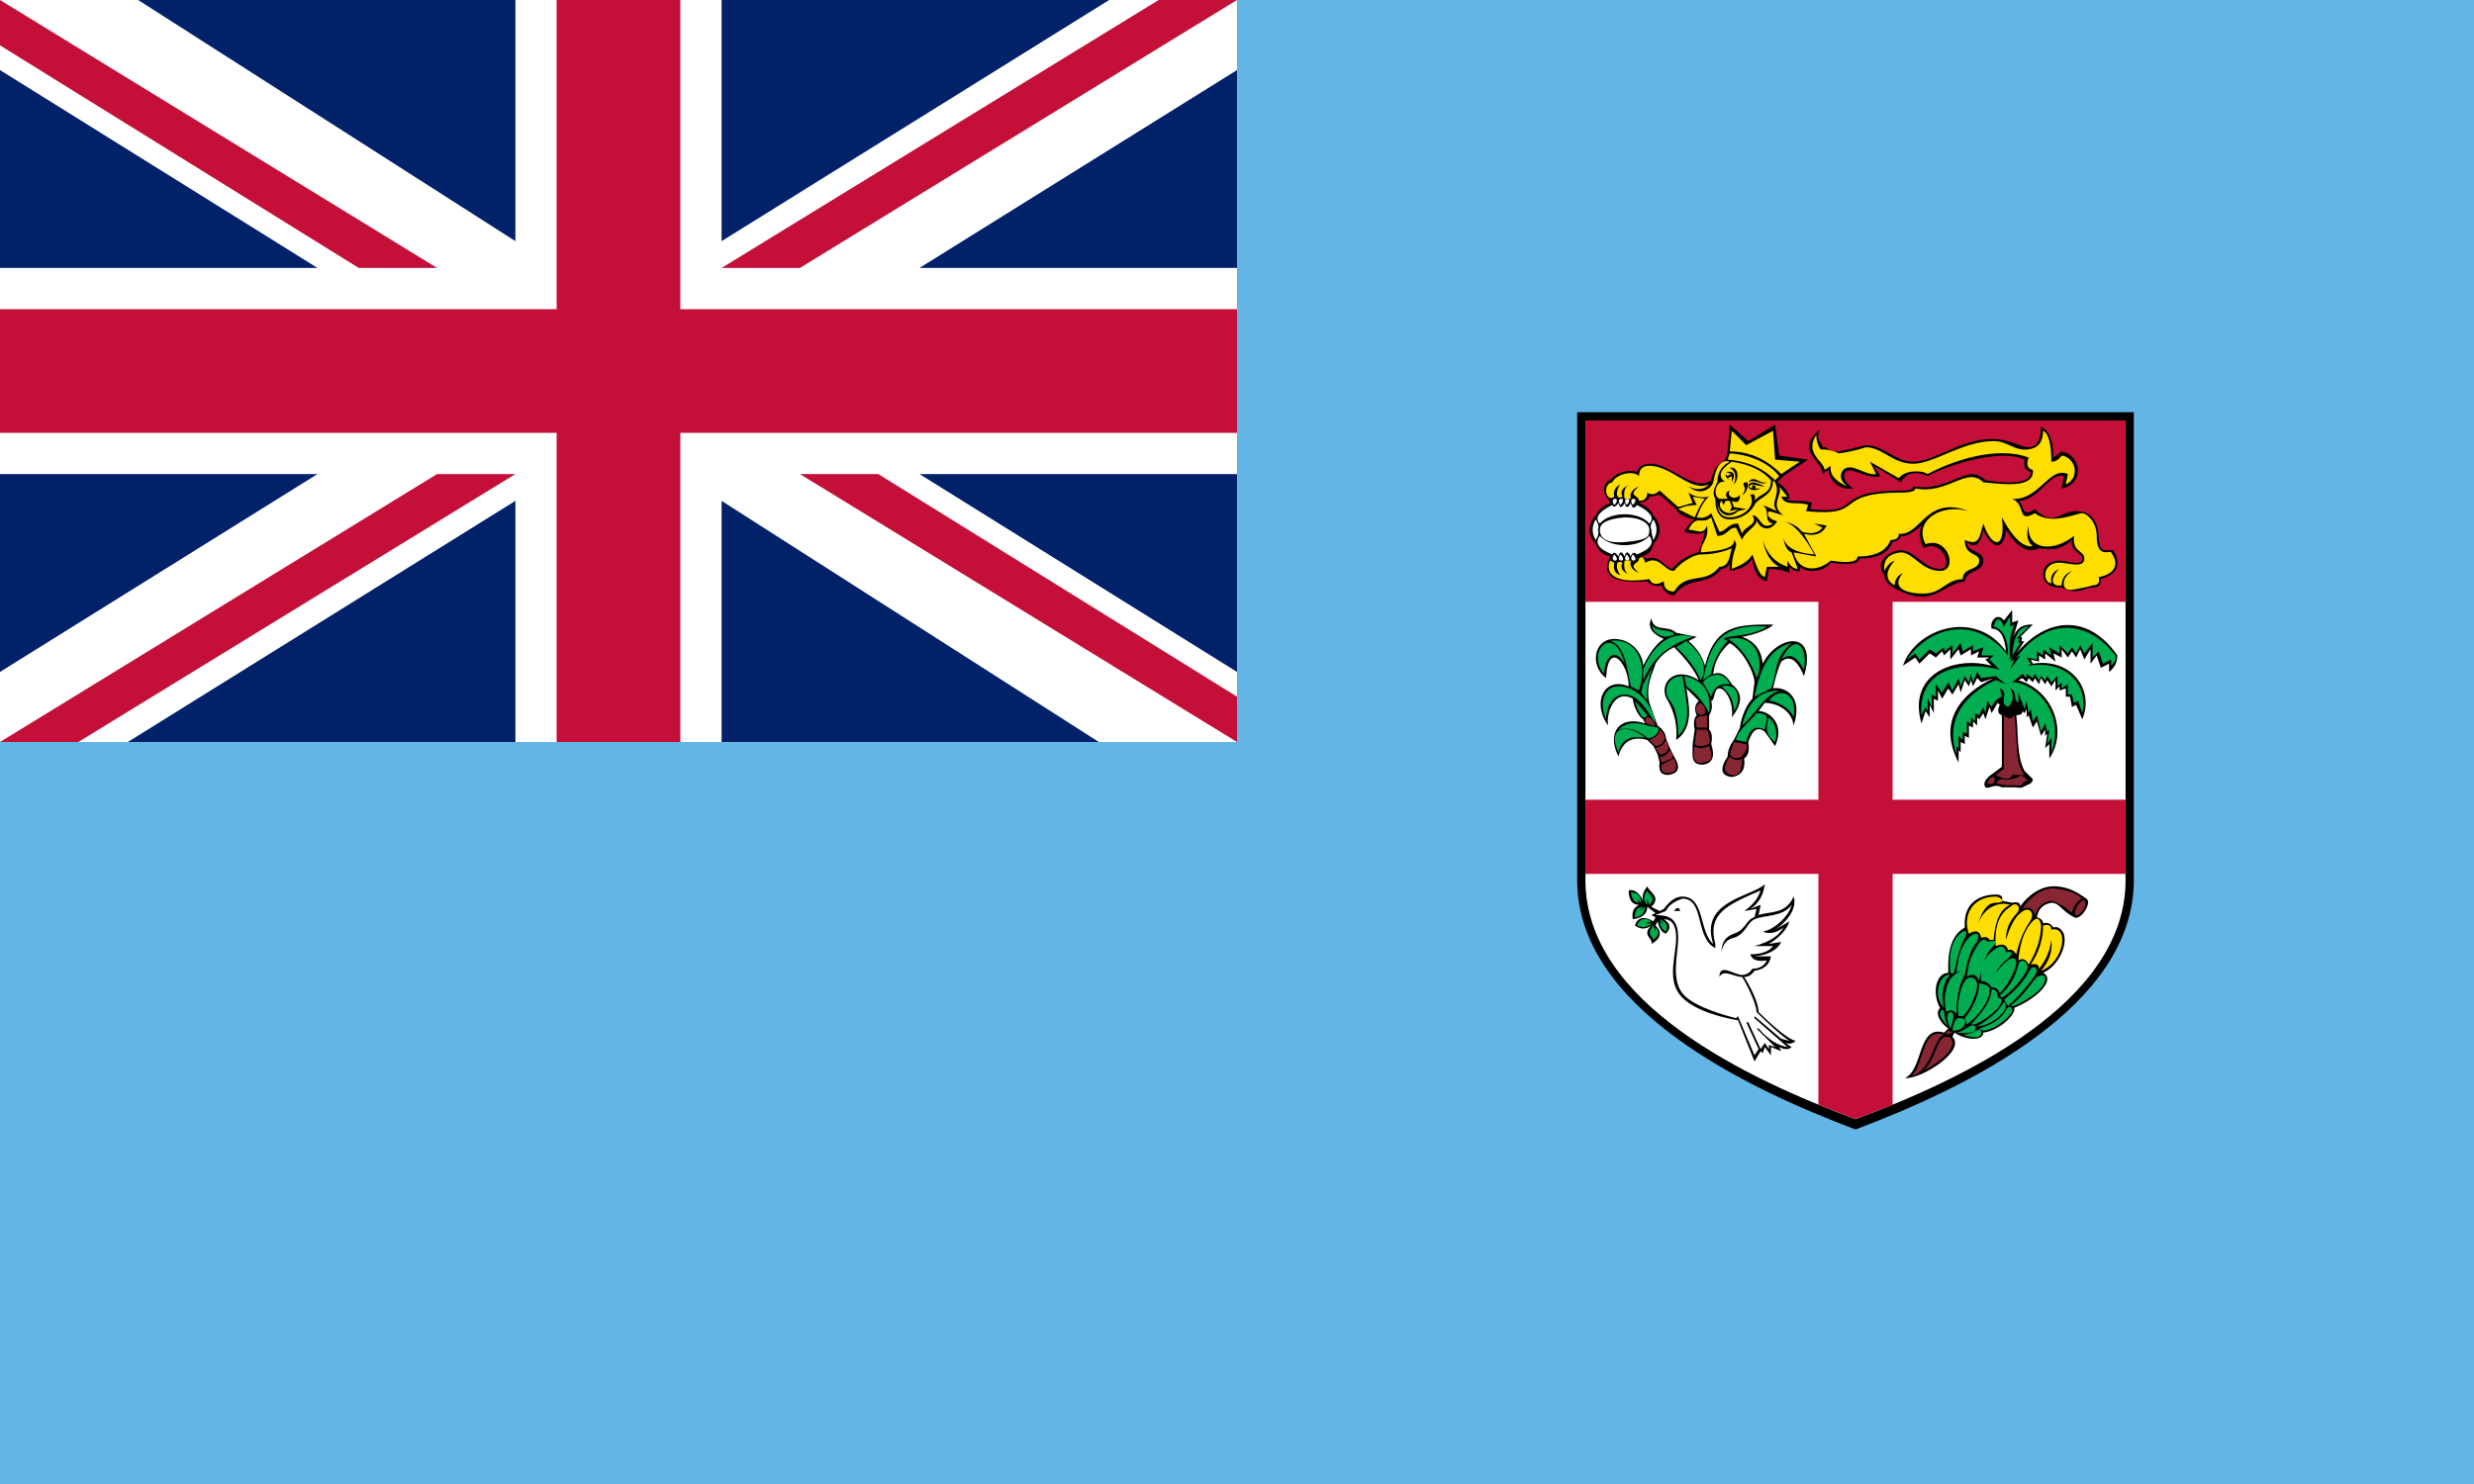
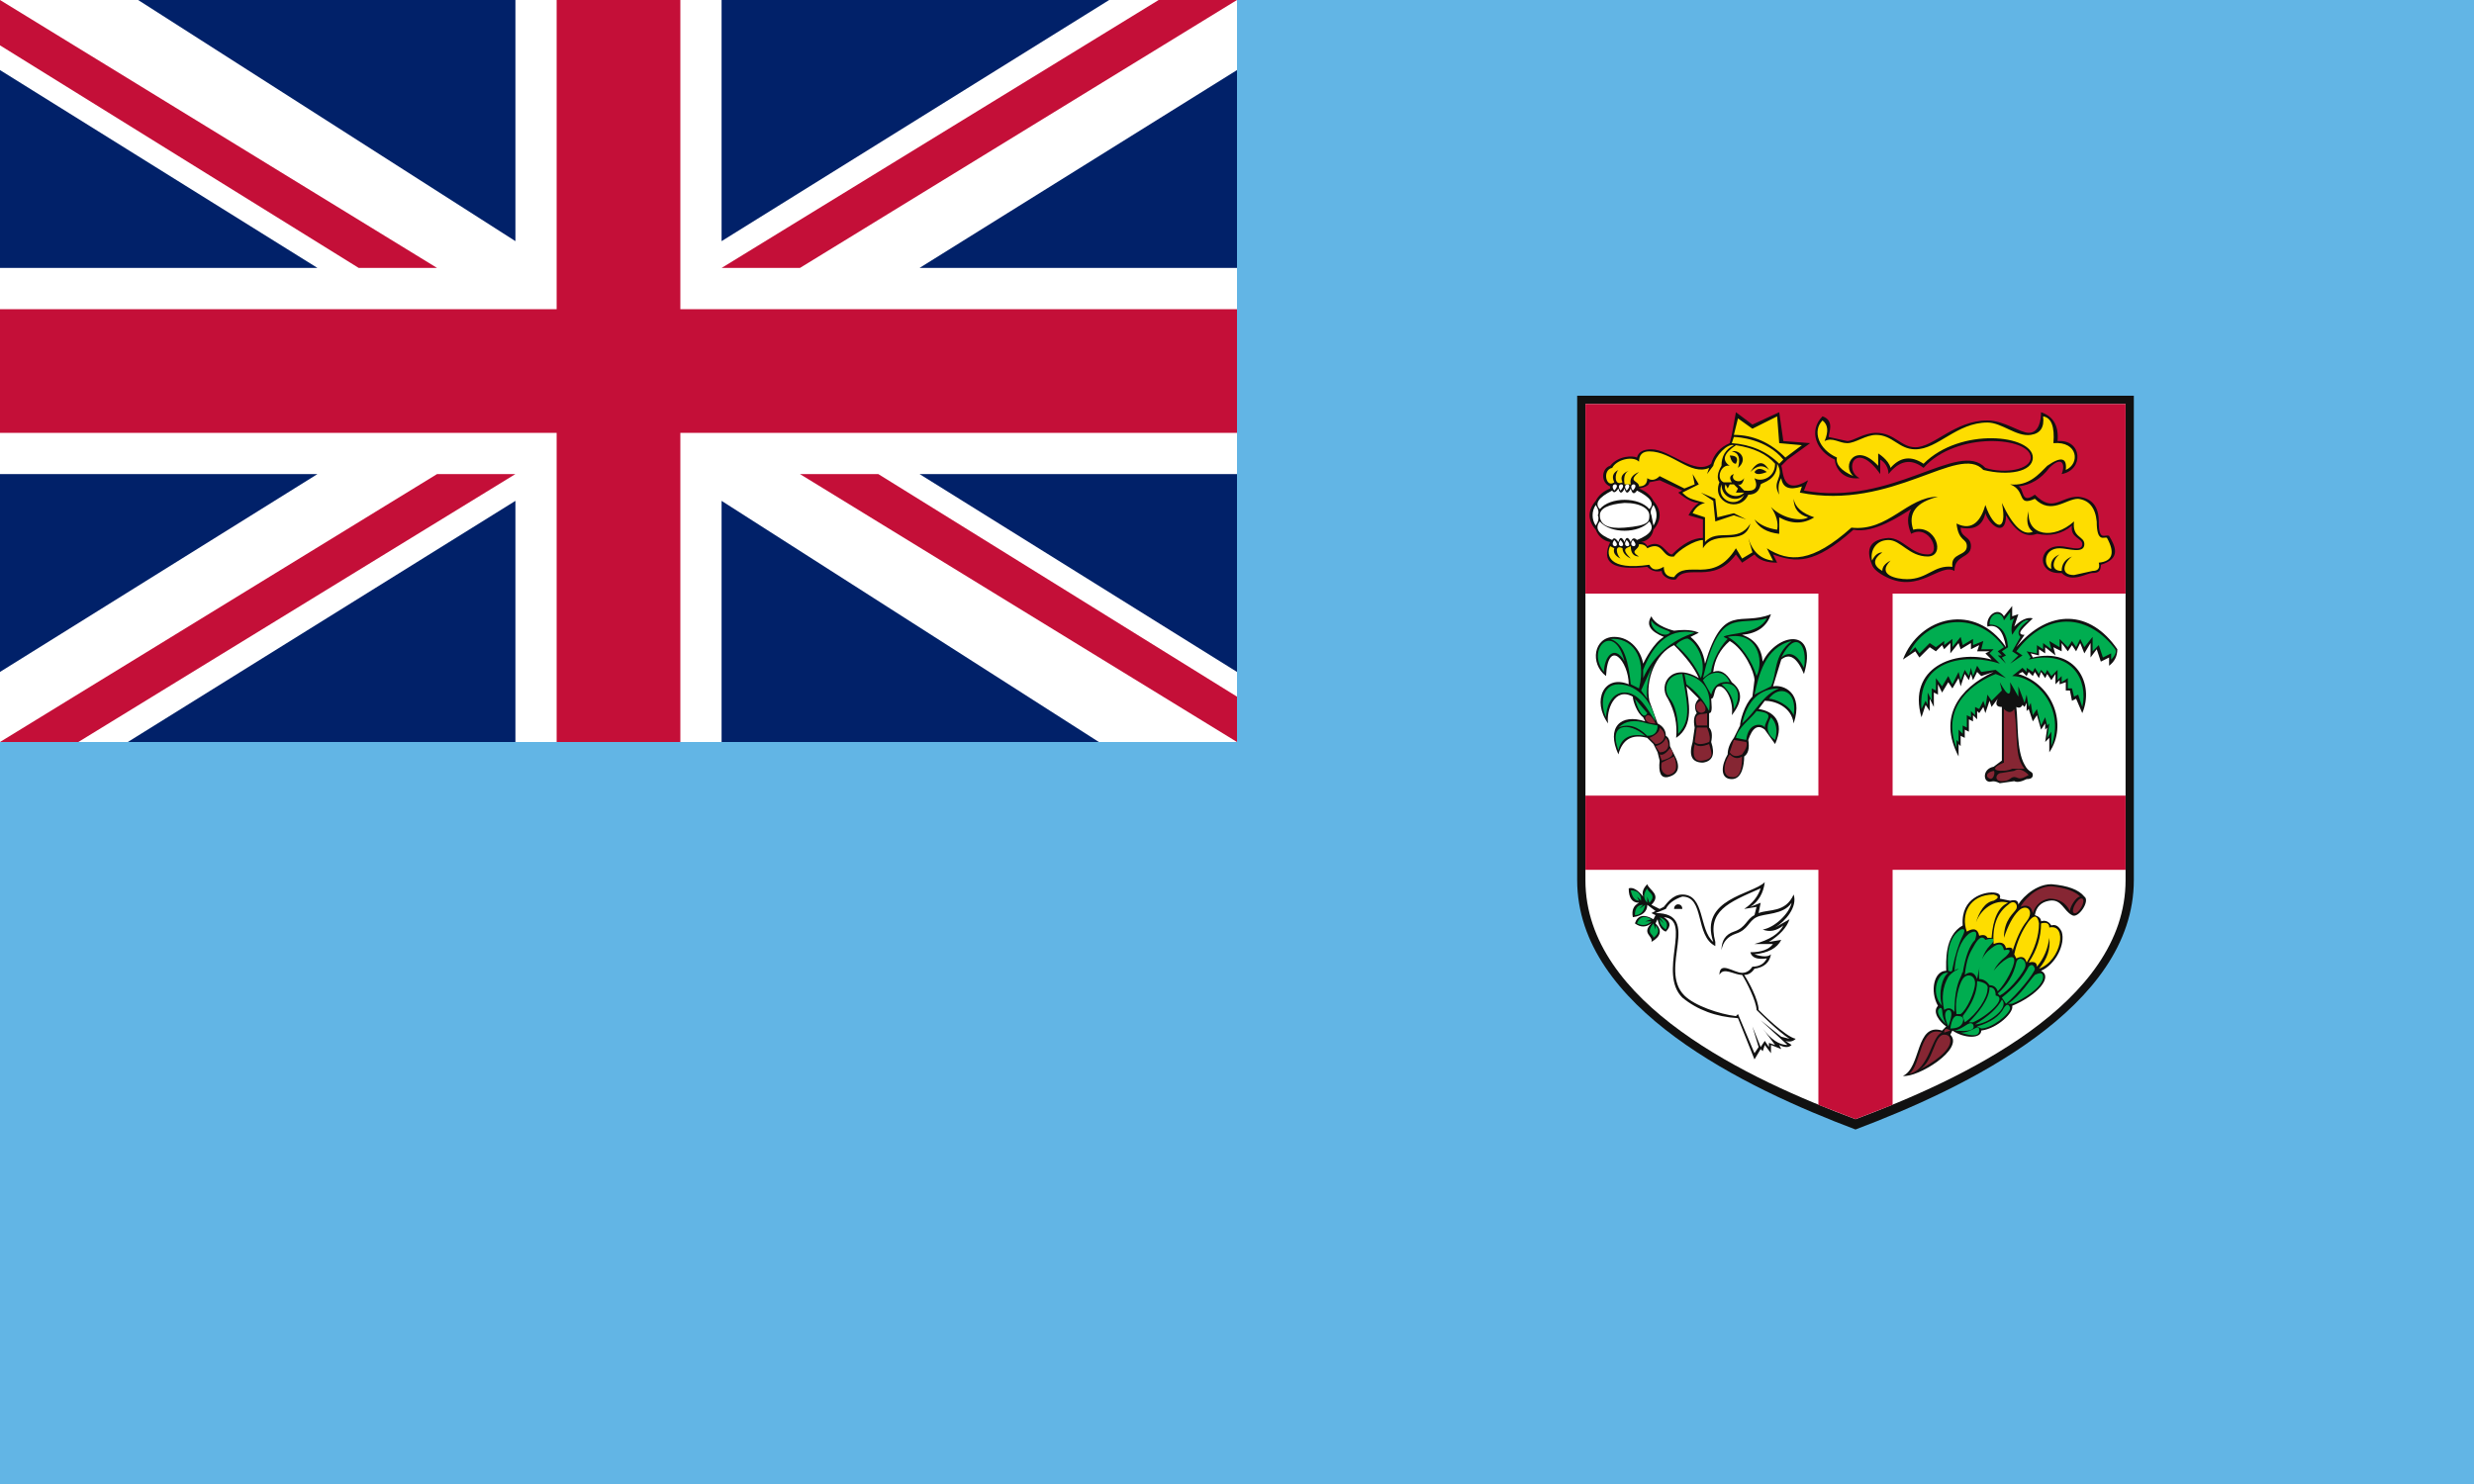
<svg xmlns="http://www.w3.org/2000/svg" width="1200" height="720">
  <path fill="#62b5e5" d="M0 0h1200v720H0z" />
-   <path d="M1035 427c0 62-82 101-135 121-53-20-135-59-135-121V200h270z" />
+   <path fill="#111" d="M1035 427c0 62-82 101-135 121-53-20-135-59-135-121V192h270z" />
  <path fill="#012169" d="M0 0h600v360H0z" />
-   <path fill="#fff" d="M0 360h62l188-117v117h100V243l183 117h67v-34l-154-96h154V130H446l154-96V0h-62L350 117V0H250v117L67 0H0v34l154 96H0v100h154L0 326zm900 183c51-19 131-56 131-116V204H769v223c0 60 80 97 131 116" />
-   <path fill="#c40f38" d="M270 360h60V210h270v-60H330V0h-60v150H0v60h270zM0 360h38l212-130h-38zm174-230h38L0 0v22zm426 230v-22L426 230h-38zM350 130h38L600 0h-38zm550 413 18-7V424h113v-36H918v-96h113v-88H769v88h113v96H769v36h113v112z" />
-   <path todo="true" d="M963 382c2 1 4-2 8 0h6c4 0 2 1 6-1q3-1 3-3 0 0-4-4c-4-7-3-20-4-27q3 0 3-2l1 1 1-2v4l1-1 2 6 2-3 2 7 2-3v3l1-1-1 7 2-2v7c9-13 2-33-15-38l2-1 2 2 1-2 2 2 1-2 2 3 1-3 2 3 1-2 2 3 2-3v5l2-2v2l3-1v4h2l1 5 2-1 3 7c6-14-5-30-24-27l-1-2 4 1v-3l3 2v-3l5 4-1-4 4 2v-4l3 4 2-3 2 3 2-4 2 5 3-5v7l3-4 2 6 4-2v4q4-3 4-8c-13-19-33-20-49-1l4-6c-3 1 0-2-2-2l6-6c-3 0-8 0-10 8l3-10-3 1v-6l-4 5c-3-4-7 0-6 4q6 0 7 11c-15-21-44-11-50 7l6-4 2 3 5-5 3 2 3-3 1 2 3-3v5l4-5 1 3 5-3v3l4-2-1 3h6l-2 1 3 3c-18-5-41 4-34 28l2-6 2 3v-6l2 4v-7l2 1v-5l2 4 3-5 2 3 3-5 1 4 2-6 2 3 1-3 1 3 2-4 2 2 6-2c-17 8-27 22-17 41v-6l1 1v-5l2 1v-4l2 1v-6l2 1v-3l2 2v-4l1 1 2-3 1 3 2-6 1 3 3-5 1 1q-2 4 1 5v25l-4 3q-6 4-4 7M811 276c-4-1-6-7-12-5l-3-1q5-1 6-6 6-7 0-14-2-4-7-6 5-1 5-3l5-1 8 7c1 3 7 5 9 5q-3 2-5 6 7 2 10 0-1 4-3 10c-2 0-9 3-13 8m113 247c7 1 30-13 23-20l1-2c6 4 14 4 14 0 8-1 16-9 15-12 12-5 20-14 14-17 7-3 12-13 10-19q-2-4-5-3-2-3-5-2 0-2-3-3 1-6 7-7c4 0 5 4 11 7 3 2 9-7 6-9s-8-6-16-6c-9 0-16 9-16 10q0-3-4-2l-5-1q1-3-3-3c-5 0-16 2-15 16-9 5-8 18-8 22-6 0-8 10-4 17-3 3 1 8 4 10l-2 2c-13-4-10 18-19 22m-84-146q7-1 6-9 3-2 2-8 3-9 8-5l5 7c5-11-3-17-8-17l3-4c5 0 13 3 14 11 5-15-5-19-10-18q2-9 4-13 6-5 11 7c7-23-13-20-20-6q-1-10-10-13c6-1 14-4 15-6-17 0-28 0-33 20q-2-7-8-12l4-2-10-2c-4-4-11 0-12-7q-3 6 6 10c-5 3-9 11-10 13 0-5-5-13-14-13-10 0-12 13-4 19 1-19 11-7 11 4-12-5-18 8-10 19-1-6 3-18 12-13 0 2 2 8 5 10l1 2c-12-4-19 4-13 16q3-11 14-8l3 3 2 4 1 4q-1 6 4 6 8-1 3-9l-2-4-2-5q0-3-4-6l-4-11c-2-9 2-15 3-19q3-5 9-8 9 9 12 16c-13-8-20 3-15 10q5 9 4 19c9-6 6-18 5-25l6 6q-3 3-1 7-2 2-1 7l-1 7c0 6-1 10 5 10q7-1 4-10 1-5-1-7v-7q2-3 1-7c2 0 1-6 4-6s7 7 6 14q8-10 0-16-4-7-9-5 1-9 8-15c7 4 12 15 12 19l-1 8c-4 4-6 12-6 14l-3 6q-3 4-3 8-6 9 2 10m-28 65h3q-1-3-3 0m39 70-8-19-1 1c-4-1-19-5-25-11-7-7-3-20-3-28 0-10-5-11-11-11l5-2q2-4 8-6c11 0 6 19 16 24v-2c-4-15 6-19 22-26q-2 6-8 10l6-1-1 4c-4 1-4 6-10 8q-6 2-6 9 1-6 6-7c6-2 6-7 10-9s14-1 18-7c-1 5-8 12-14 13q5 2 10-2-3 6-14 9h9q-3 4-11 4 1 4 8 3-2 4-7 4-2 3-5 3c-4 0-11-6-11 1 2-4 7 0 11 0 2 3 7 13 7 17 1 1 11 11 16 14l-4-1-13-11v1l16 14q-7-1-14-9h-1l9 9-3-1v2l-2-3-2 3-6-13h-1l6 13zm0 3 3-5 1 1 1-3 3 4v-4l5 2-1-2q4 2 6 0l-3-2q3 1 5-1c-5-1-17-13-18-14 0-5-5-14-7-17q3 0 5-3 7-1 8-7h-8q10-1 13-7l-6 1q8-5 10-11l-7 4c5-3 11-10 9-16-4 9-12 7-17 9l1-5-5 2q6-4 7-12c-6 6-32 8-25 29-7-6-4-23-15-23-5 0-8 5-9 6l-2 1-4-2c5-5-1-7-2-10q-3 4-2 7-3-6-7-5 0 7 5 7-4 2-3 7 7-1 7-6l4 3-2 1 2 1-1 2q-7-4-9 2 4 3 8 0c-5 5 1 6 0 9q7-4 2-9l1-2q1 5 4 6 4-4-1-7 6 0 6 9c0 9-5 21 3 29 7 7 21 10 27 11zm-39-226c7-10 16-4 23-13q3 0 4-3v4q8-1 11-6 1 10 7 11l1-6q6 0 10 2v-3q3 3 5 2v-2c3 3 11 3 15-2q13 2 14-2 13 0 16-8 4-1 4-3 3 1 10-5-2 5 1 11c9-5 15 10 8 10-8 0-12-9-19-9-6 0-13 6-8 12q0 4 6 7c18 9 21-2 33-4 1-6 9-4 9-10 0-5-8-4-8-9q6 5 8-6c3 8 10 12 11 0q8 13 16 9 10 2 16-4c-1 6 5 6 5 9 0 4-7 1-11 1-11 0-11 14 1 13 7 4 12 0 15 0s4-1 4-4c10-3 9-9 6-14-2-1-7 3-7-7q-1-12-11-12c-8 0-11 8-20-1-7 5-5-3-8-4 10 0 15-14 22-12l-1 6c11-2 10-16 0-18l-4 3q0-12-6-15c0 4-1 10-6 10-4 0-9-4-18-4-15 0-28 11-38 11-9 0-14-8-23-8q-8 2-13 3c-5 1-6-3-8-2 0-2-4-4-1-9-13 11 1 15 1 22l3-2c0 3 3 10 12 9q-6-4-4-8c3-3 11 4 17 2l-3-5 13 8q4-7 13-3c7-4 34-14 47-8q-1 5 3 6c0 7-15 5-22 4-9-9-17 6-35 3q0 2-5 2c-36 0-18 12-45 9l1-3c-5-2-10 0-13-2h2c0-4-5-8-6-8l3-3 12-8-14-2-2-15-13 8-9-8-1 13-1 4q-6 3-7 10c-8 6-20-8-29-8q-6 0-7 4c-2-1-9-1-13 4-2 0-5 5-1 9l1 2q-5 2-7 6-6 7 0 14 2 5 7 6-7 14 18 12 3 3 7 2 1 4 6 5" />
-   <path fill="#862633" d="M976 376h6c-5-6-3-14-5-29q-2 3-5 0v26l-4 3 2 1q5 2 6-1m8 3q-4-4-5-2-5 2-8 1-6 2 2 3h6c2 1 2-3 5-2m-17-2q-2 0-3 3c4 2 4-3 3-3m44 60c-2-1-6 6-4 7s6-6 4-7m-1-1q-4-4-14-5c-8 0-14 8-15 10q5-2 6 3 2-6 8-7 6 2 10 6c0-2 3-7 5-7m-171-70q2 3 6 1 3-4 2-6l-6-1zm-12-20q1-2-2-5c-5 2-1 8 2 5m1 7v-6c-2 1-7-1-5 6zm11 14q-5 8 1 9 5 1 5-8-3 2-6-1m-10-6q1-2-1-7h-5l-1 7q2 2 7 0m-7 1q-2 9 4 8c6-1 4-4 3-8q-5 2-7 0m-19-10q-3-6-5-3 0 3 5 3m141 150 3-1q-3-2-3 1M806 371q-1 4 3 4 6 0 3-7zm138 132c-5 0-5 13-12 17 6-3 15-9 15-14q0-3-3-3m-1-1c-11-4-10 16-16 20 10-2 11-19 16-20M805 354q0 3-5 5l3 3c3 0 7-4 2-8m3 5q-1 3-5 4l2 3c5 0 5-5 3-7m3 9q1-2-1-4-3 4-5 3l1 3z" />
-   <path fill="#00ad50" d="M964 457q-2-3-5 2c-3 5-4 7-5 15q4-3 6 2 2-12 6-16 5-5-2-3m16-145c-3 0 2-3-2-2l6-6q-7 0-8 14zm46 6c-12-16-32-20-48 1l2-1-5 7 2-5-2 1 1-2-2 1 1-1q-1-9 2-16l-2 1v-5l-3 5q-3-7-5 0 7 2 7 14c-16-20-38-14-49 2l4-3 2 3 5-5 3 2 4-3v2l4-3v4l4-5 1 4 5-3v3l5-2-1 4h6l-2 2 5 5c-14-4-40-3-38 22l2-4 1 2v-6l2 4v-6l2 1v-6l3 4 3-5 2 4 3-6 1 4 2-5 2 3 1-4 1 4 2-5 2 3 7-1 5 4-5-2c-9 4-26 15-19 36v-4l1 1v-6l2 2v-4l2 1v-6l2 1v-3l2 2v-4l2 1 2-4 1 3 1-6 2 3q2-4 5-5l-1-4c5 2-1 7 4 9q4-4 1-9c4 2 1 5 4 7v-5l3 8 1-4 1 6 1-2 1 6 2-3 2 8 2-4 1 4 1-1-1 7 2-3v7c7-19-8-34-19-34l5-4 2 2v-2l3 2 1-2 2 3 1-2 2 2 1-2 2 3 3-3v5l2-2v3l3-2v5h2l1 4 2-1 2 6c3-13-7-26-26-23l1-1-2-3 5 1v-4l3 2v-3l4 3-1-4 5 3v-4l4 4 2-3 2 3 2-4 2 4 4-5v7l3-3 2 6 4-2v3q3-3 2-5m-162 2q6-5 11 5c2-11-4-19-11-5m-5 14c3-6 1-15 10-22-13 3-16 17-18 26zm-21-24c6 3 12 12 14 19 4-8 0-22-14-19m-8 17c0-3 3-11 8-16l-2-1c2-2 14-1 21-6-25-2-28 12-31 26zm28 13c3 0 10 3 12 8 2-12-7-15-12-8m-13 12c7-6 10-14 18-17q-14 0-18 17m13-4q-3 8 3 12 2-7-3-12m130 126c-2 2-7 10-13 14h2c5-2 15-8 15-13q0-3-4-1m-9-6q-2 9-9 15l1 1c4-2 10-9 12-13s-3-7-4-3m9 3q-1-3-3-1-4 8-13 15l2 3c5-4 14-15 14-17M835 333q6 5 6 12c4-6 2-14-6-12m139 132q4-4-1-3-1-5-6-1-7 5-6 15 3 0 5 3 3 0 4 3c4-4 8-12 8-15q-1-6-10 5 2-4 6-7M839 332c-3-7-10-5-13-1l4 7q2-7 9-6m-31-23 4-1c0-3-9-1-11-5q1 5 7 6m10 2-5 3q8 7 12 16 5-9-7-19m34 35c-3 4-9 8-10 13l5 1c2-9 7-7 9-6 0-4 4-8-4-8m104 108q-6 5-7 18 2-2 4 1 2-12 6-16 2-6-3-3m-14 36q-3 2 3 8c-3-5-1-8-3-8M821 309c-13-4-21 8-24 16v5c6-14 16-18 24-21m131 143c-8 5-6 18-6 20q2 1 2-1 2-10 5-16 2-4-1-3M817 328l1 5q7 5 11 13 2-15-12-18m155 158q-3 6-13 12c6 0 17-8 13-12m-14 11c7-3 17-12 11-13q0-4-3-4c0 6-6 13-10 17zm15-7q-3 6-13 9l2 1c5 0 14-7 14-10q-1-3-3 0m-8-9q1-3-5-4 0 8-7 17l1 3c6-4 11-12 11-16m-13 12c3-2 7-11 7-15s-4-5-6-2-4 11-3 17zM810 340c4 5 4 14 4 17 7-7 4-16 2-29-7 0-10 7-6 12m-19-7 4 2c5-15-3-26-14-24 7 2 8 12 10 22m8 7q-1-7 3-17l-5 9-1 4zm147 135q-4 7-2 16 3-2 5 1 0-11 3-17c3-6-3-4-6 0M788 322c-5-20-19-6-10 5 0-7 5-14 10-5m155 167c-2-6 0-14 3-16-5-1-9 10-3 16m9 13q9 3 9-1c0-4-3 1-9 1m6-4c-2-2-4 2-9 3q11 1 9-3m-5-1q1-3-2-3-3-1-4 6 5 0 6-3m-7-6q-3 1 0 8 3-8 0-8M793 340c1 4 4 11 6 7zm10 11c-1-8-8-18-18-18-8 0-9 10-6 16 0-4 2-12 9-12s11 8 15 14m-5 7c-8-7-19-6-13 7q2-9 13-7m1 81v-3l1 3c4-4-1-5-1-7q-3 4 0 7m6 7 2 3-2-2q0 3 3 5 2-4-3-6m-11-10 2 2q0-5-5-5 1 5 4 5zm4 4-3 2 2-2q-4 0-4 5 4 0 5-5m0 8 3-1q-5-3-7 2 4 2 7-1zm5 4-1-3c-4 5 0 5 0 7q4-3 1-6zm-4-100q-9-3-14 2 7-2 14 4c2 1 7-3 5-5z" />
-   <path fill="#fedd00" d="M1024 268c-1-1-7 3-7-8 0-7-5-11-7-11-3 0-15 6-23 0-9 5-4-4-11-7 13 1 18-16 27-12l-1 5c7-3 5-13-2-14q-2 3-5 3 0-13-4-15 0 8-7 9c-7 1-10-4-17-4-15 0-29 11-39 11s-15-8-23-8q-6 2-13 3-4-2-9-2-2-3-2-7c-6 9 4 13 4 17l3-2q-1 6 8 10-5-4-2-8c4-4 11 3 16 2l-3-6 14 8c3-4 11-4 14-2 11-6 33-14 49-8q-2 5 2 6c1 9-14 7-24 6-8-8-17 6-33 3q0 2-7 2c-34 0-16 12-46 9l1-3c-5-2-11 1-13-4h3l-4-5c2 4-5 9 2 14l-7-2q-2 3 4 5c-4 6-9 3-10-1 1 3-6 6-7 10l-3-6c-4 0-4 4-9 4l-3-9c-5 4-7-2-11 6 4 0 7 3 9-2 1 7-3 8-3 13q17-1 16-6c3 3-1 4-1 14q8-3 10-7c3 9 4 10 6 11l1-5h6q-6-3-8-13 3 10 12 13v-3q2 4 5 4l-3-8q-3-1-4-7 2 7 15 8c-1-2-8-15-15-16q6 1 9 5 7 2 10-2l-4-2 6 1q-3 6-11 4l6 11-11-2c2 9 11 10 18 4q13 2 13-2 13 0 16-8 4 0 4-3c11 1 13-19 34-11-14-4-27 5-21 16 11-4 16 13 7 13s-13-9-19-9q-9 1-8 9 2-4 5-5-7 8 0 12 0-4 4-6c-6 7 1 10 10 10s11-7 19-7c0-6 8-4 8-9 0-4-7-2-7-10 7 3 7-1 9-8 4 12 11 13 9-3q8 15 15 14-4-3-2-10c-1 12 12 13 22 5-1 8 5 7 5 11 0 5-8 2-12 2-9 0-8 10-4 10q-1-5 4-7c-3 2-6 9 1 8q0-5 5-7-4 3-4 6 0 4 5 3 6-1 9-2 4 0 3-4c6-1 11-5 6-12m-160-38 9-6-12-1-1-14-13 7-7-7-1 10q14 0 25 11m-1 1c-8-10-22-11-24-11l-1 3q14 1 23 10zm-4 2q-6-7-19-9-9 6-3 10c-4-2-7 6-3 8h4q-2-3 1-4c-2 3 3 5 5 2q0 5-4 3l1 3 6 1-4 1c-4 4-10 2-10-5 0 2 0 8 6 8s13-5 10-11q3-1 2 3c3-4 8-3 8-10m-19 1v-3l-2 1 1 1q-2-1-2-3l1 1q1-1 2-1l-3-1q6-1 3 5m1 1q2-6-2-8c4-1 5 5 2 8m16-1c-3 2-5-2-9 0 3-4 5 1 9 0m-12 6q2-2 1-4t1-2c2 0 0 6-2 6m3-4q0-2 3-2 3 1 5 2-2 0-6-1-3 1 0 2c-1-3 3-1 1 0h3q-5 2-6-1m-9 7h-2l-1 2-1-2c-3 3 3 9 8 4l-4 1 1-2zm-56-2q-1-4 3-6c-2 2-3 8 1 6q-2-4 4-6-4 1-3 7h3q-1-4 4-6c-6 5 0 4 0 7q4 0 4-4 3 2 6-1l9 8 7-2-2-5q4 3 10 2-3 2-6 10 4 1 7-2l4 9c3 0 4-4 9-4l2 5c1-4 8-4 5-9 4 0 4 8 10 4-5-1-1-6-5-9l7 3c-4-4 2-8-1-14l-1-1c0 8-7 8-9 12s-7 7-12 7c-7 0-7-8-7-10q-2-3 1-8 0-7 6-10-6-2-8 10c-1 3-6 7-12 2q6 3 10-1c-9 4-18-9-29-9q-5 0-5 5c-3-3-11-1-13 3-5 1-3 10 1 7m39 10q3-7 5-9l-6-1 2 4q-5 0-9 2zm3 18c-4 0-11 5-13 8-5 0-7-8-14-4q-1-4-3-2c0 3-6 2 0 7q-5-2-4-6h-3q-1 6 3 7-6-2-4-6c-4-2-3 4-1 6q-4-1-3-6l-2-1c-2 4-1 12 19 9q2 4 7 1 0 5 5 5c6-10 15-3 22-12 5 0 5-6 6-9q-7 3-15 3m170 182q0-3-4-2 0 10-6 19 4-1 4 2 5-6 6-14 1 8-5 15c11-4 14-22 5-20m-10-3q-5 6-6 18 3-2 5 2 6-10 6-19-1-6-5-1m-5-5q-4 3-7 13c0-9 5-12 6-14s-1-5-4-2q-8 5-7 19 5-2 6 2 2-1 4 2 2-9 6-15c4-5 0-9-4-5m-5-4c-6-2-14 2-16 11q3-12 9-12c6 0 2-3 0-3-12 0-16 10-13 18q5-3 6 2 3-1 4 1h2q1-14 8-17" />
-   <path fill="#fff" d="M792 245c4-4-3-4 0 0m-3 0c4-4-3-4 0 0m13 7q-2 3-1 5 0 2 1 5 3-5 0-10m-16-7c4-4-3-4 0 0m-3 0c4-4-3-4 0 0m17 9q4-4-6-9-2 3-3-1-2 4-3 0-2 4-3 0-2 3-3 1-10 5-6 9c5-6 19-6 24 0m-12-3q-12 1-12 6 0 7 12 6c12-1 12-3 12-6s-4-6-12-6m-12 9q-4 5 6 9 1-2 3 1 1-4 3 0 1-4 3 0 1-3 3-1 10-4 6-9c-5 6-19 6-24 0m16 9c-3 4 4 4 0 0m-3 0c-3 4 4 4 0 0m-14-12q1-2-1-5-3 5 0 10 2-3 1-5m11 12c-3 4 4 4 0 0m-3 0c-3 4 4 4 0 0" />
+   <path fill="#fff" d="M0 360h62l188-117v117h100V243l183 117h67v-34l-154-96h154V130H446l154-96V0h-62L350 117V0H250v117L67 0H0v34l154 96H0v100h154L0 326zm900 183c51-19 131-56 131-116V196H769v231c0 60 80 97 131 116" />
+   <path fill="#c40f38" d="M270 360h60V210h270v-60H330V0h-60v150H0v60h270zM0 360h38l212-130h-38zm174-230h38L0 0v22zm426 230v-22L426 230h-38zM350 130h38L600 0h-38zm550 413 18-7V422h113v-36H918v-98h113v-92H769v92h113v98H769v36h113v114z" />
+   <path fill="#111" d="M812 441h4c0-3-4-3-4 0m166-127 4-6c-5 0 0-4 4-8q-4-1-9 4l2-6-3 1v-5l-4 5c-3-5-9 0-8 5q7-2 9 10c-15-22-42-15-50 6l6-4 2 3 5-5 3 2 3-3 1 2 3-3v5l4-5 1 3 5-3v3l4-2-1 3h6l-2 1 3 3c-18-5-41 4-34 28l2-6 2 3v-6l2 4v-7l2 1v-5l2 4 3-5 2 3 3-5 1 4 2-6 2 3 1-3 1 3 2-4 2 2 6-2c-17 8-27 22-17 41v-6l1 1v-5l2 1v-4l2 1v-6l2 1v-3l2 2v-4l1 1 2-3 1 3 2-6 1 3 3-4q-2 4 2 4v26l-4 3c-5 1-5 6-3 7s2-1 6 1l7-1q2 1 6-1 3 0 3-2c0-2-2-1-4-5-4-7-3-20-4-28q2 1 3-1l1 1 1-2v4l1-1 2 6 2-3 2 7 2-3v3l1-1-1 7 2-2v7c9-13 2-33-15-38l2-1 2 2 1-2 2 2 1-2 2 3 1-3 2 3 1-2 2 3 2-3v5l2-2v2l3-1v4h2l1 5 2-1 3 7c6-14-3-32-24-27l-1-2 4 1v-3l3 2v-3l5 4-1-4 4 2v-4l3 4 2-3 2 3 2-4 2 5 3-5v7l3-4 2 6 4-2v4q4-3 4-8c-13-19-33-20-49-1m-30-37c0-8 8-6 8-12 0-5-5-4-5-9q10 2 12-7c2 6 10 12 10 1q7 12 15 9 10 2 17-4c-1 6 5 6 5 9 0 4-7 1-11 1-11 0-11 14 1 13 5 5 12 0 15 0s4-1 4-4c10-3 7-9 4-14-2-1-5 3-5-7q0-11-10-12c-9 0-12 8-21-1-7 5-5-3-8-4q9-1 15-9c6-6 8-2 6 3 11-2 10-17-2-16q1-11-8-14c0 4-1 10-6 10-4 0-12-6-20-6-16 0-26 13-35 13-7 0-10-7-19-7-6 0-11 4-14 4l-9-2c0-2 3-8-3-10-7 7-3 17 6 21 0 3 3 10 12 9-8-4-2-19 10-2v-7s4 2 4 7q8-10 17-3c16-18 52-15 52-5 0 6-13 8-22 5-13-14-45 19-88 11l2-5c-13 8-12-5-13-7l3-3 11-8-13-1-2-14-13 6-8-6-2 11-1 4q-7 3-9 10c-8 6-20-7-29-7q-6 0-7 4c-2-1-9-1-13 4-4 1-5 8 0 10v1q-5 2-7 6-6 7 0 14 2 5 7 6-7 15 18 12 3 3 7 2c0 3 5 5 7 4 5-8 18 3 29-12l3 4 6-4q3 4 11 4l-2-4c11 4 20 5 39-12 10 2 23-7 28-10q-3 5 0 12c9-5 15 10 8 10-8 0-12-8-19-8q-13 1-8 13 1 3 7 6c16 8 26-7 33-3m-122-16q-7 0-15 8c-3 0-5-8-12-4q-1-2-3-2 5-1 6-6 6-7 0-14-2-4-7-6 5-1 5-3l5-1 11 5-2 1q6 5 10 5-3 2-5 6l7 2zm45 243c-5-1-17-13-18-14 0-5-5-14-7-17q3 0 5-3 7-1 8-7-2 2-8 0 10-1 13-7l-6 1q8-5 10-11l-7 4c5-3 11-10 9-16-4 9-12 7-17 9l1-5-5 2q6-4 7-12c-6 6-32 8-25 29-7-6-4-23-15-23-5 0-8 5-9 6l-2 1-4-2c5-5-1-7-2-10q-3 3-2 6-4-5-7-4 0 7 5 7-4 2-3 7 7-1 7-6l4 3-2 1 2 1-1 2q-7-4-9 2 4 3 8 0c-5 5 1 6 0 9q7-4 2-9l1-2q1 5 4 6 4-4-1-7c14 1-3 27 9 39q11 9 27 10l8 20 3-5 1 1 1-3 3 4v-4l5 2-1-2q4 2 6 0l-3-2q3 1 5-1m-4 3q-6 0-12-8l6 8-3-1v2l-2-3-2 3-4-10 3 10-2 3-8-19-1 1c-8-1-20-5-25-10-13-13 9-40-14-40l5-2q2-4 8-6c11 0 6 19 16 24v-2c-4-15 6-19 22-26q-2 6-8 10l6-1-1 4c-4 2-4 6-10 8q-6 2-6 9 1-6 7-8c6-2 6-6 10-8s13-1 17-7c-1 5-8 12-14 13q5 2 10-2-3 6-14 9h9q-3 4-11 4 1 4 8 3-2 4-7 4-2 3-5 3c-4 0-11-6-11 1 2-4 7 0 11 0 2 3 7 13 7 17 1 1 11 11 16 14l-4-1-10-8zm144-72q-4-5-16-6c-9 0-16 9-16 10q0-3-4-2l-5-1q1-3-4-3c-3 0-15 2-14 16-9 5-8 18-8 22-6 0-8 10-4 17-3 3 1 8 4 10l-2 2c-13-4-10 18-19 22 7 1 30-13 23-20l1-2c6 4 14 4 14 0 8-1 16-9 15-12 12-5 20-14 14-17 7-3 12-13 10-19q-2-4-5-3-2-3-5-2 0-2-3-3 1-6 7-7c6-1 7 5 11 7 3 2 9-7 6-9M855 321q-1-10-10-13 11-1 14-10c-15 6-23-6-32 24q-1-8-7-13l4-2q-4-2-12-1s-9-2-11-7q-4 6 6 10c-5 3-9 11-10 13-1-6-6-13-14-13-10 0-12 13-4 19 1-19 11-7 11 4-12-5-18 8-10 19-1-6 3-18 12-13 0 2 2 8 5 10l1 2c-12-4-19 3-13 16q3-11 14-8l3 3 2 4 1 4q-1 9 4 8 8-2 3-11l-2-4q0-4-2-5 0-4-4-6l-4-11c-2-10 3-23 12-27q9 9 12 16c-13-8-20 3-15 10q5 9 4 19c9-6 6-18 5-25l6 6q-3 3-1 7-2 2-1 7l-1 7q-3 10 5 10 7-1 4-10 1-5-1-7v-7c2 0 1-5 1-7 2 0 1-6 4-6s7 7 6 14q8-10 0-16-4-7-9-5 1-9 8-15c7 4 12 15 12 19l-1 8c-4 4-6 12-6 14l-3 6q-3 4-3 8c-3 5-4 12 2 12 5 0 6-7 6-11q3-2 2-8 3-9 8-5l5 7c5-11-1-16-8-17l3-4c5 0 13 3 14 11 5-15-5-19-10-18l4-13q6-5 11 7c7-23-13-20-20-6" />
+   <path fill="#00ad50" d="M1026 315c-12-16-32-20-48 1l3 2-6 4 4-4-3-2 4-7q-3-3 4-8-3-1-8 7-1-4 1-8l-2 1v-4l-3 4c-1-5-7-4-7 2q8 0 9 11l-3 2 2 2-2 1 2 3-4-4h2l-2-2 3-2c-14-19-38-14-46 3l3-3 2 3 5-5 3 2 4-3v2l4-3v4l4-5 1 4 5-3v3l5-2-1 4h6l-2 2 5 5c-15-5-40-3-38 22l2-4 1 2v-6l2 4v-6l2 1v-6l3 4 3-5 2 4 3-6 1 4 2-5 2 3 1-4 1 4 2-5 2 3 7-1 5 4-5-2c-10 4-27 15-19 36v-4l1 1v-6l2 2v-4l2 1v-6l2 1v-3l2 2v-4l2 1 2-4 1 3 1-6 2 3 5-5-1-4q6 11 5 0l4 7v-5l3 8 1-4 1 6 1-2 1 6 2-3 2 8 2-4 1 4 1-1-1 7 2-3v7c7-19-8-34-19-34l5-4 2 2v-2l3 2 1-2 2 3 1-2 2 2 1-2 2 3 3-3v5l2-2v3l3-2v5h2l1 4 2-1 2 6c3-13-5-28-26-23l1-1-2-3 5 1v-4l3 2v-3l4 3-1-4 5 3v-4l4 4 2-3 2 3 2-4 2 4 4-5v7l3-3 2 6 4-2v3q3-3 2-5m-162 4q6-5 11 5c2-11-4-19-11-5m-5 14c3-6 1-15 10-22-13 3-16 17-18 26zm-21-24c6 3 12 12 14 19 4-8 0-22-14-19m0 1-2-1c2-2 17-1 21-9-14 4-23-6-31 29l4-3c0-3 3-11 8-16m20 29c3 0 10 3 12 8 2-12-7-15-12-8m-13 12c7-6 10-14 18-17q-14 0-18 17m142 122c-2 2-7 10-13 14h2c5-2 15-8 15-13q0-3-4-1m-9-6q-2 9-9 15l1 1c4-2 10-9 12-13s-3-7-4-3M859 348q-4 7 2 11 2-7-2-11m128 122q-1-3-3-1-4 8-13 15l2 3c5-4 14-15 14-17M835 332q6 5 6 12c4-6 2-14-6-12m138 132q4-4-1-3-1-5-6-1-7 5-6 15 3 0 5 3 3 0 4 3c4-4 8-12 8-15 0-4-6 0-10 5q2-4 6-7M839 331c-3-7-10-5-13-1l4 7q2-7 9-6m-29-24c1-1-7-2-9-6-1 4 6 9 9 6m9 3c-1-1-6 2-6 3q8 7 12 16c3-8-2-17-6-19m33 35c-3 4-9 8-10 13l5 1c1-9 8-8 9-6 0-4 6-7-4-8m111 111q-2-3-5 2c-3 5-4 7-5 15q4-3 6 2 2-12 6-16 5-5-2-3m-8-3q-6 5-7 18 2-2 4 1 2-12 6-16 2-6-3-3M822 307c-14-3-21 8-25 18v4a40 40 0 0 1 25-22m-5 20 1 5q7 5 11 13 2-15-12-18m134 124c-8 5-6 18-6 20q2 1 2-1 2-10 5-16 2-4-1-3m6 45c7-3 17-12 11-13q0-4-3-4c0 6-6 13-10 17zm14-11q-3 6-13 12c6 0 17-8 13-12m1 4q-3 6-13 9l2 1c5 0 14-7 14-10q-1-3-3 0m-8-9q1-3-5-4 0 8-7 17l1 3c6-4 11-12 11-16m-13 12c3-2 7-11 7-15s-4-5-6-2-4 11-3 17zM810 339c4 5 4 14 4 17 7-7 4-16 2-29-7 0-10 7-6 12m135 135q-4 7-2 16 3-2 5 1 0-11 3-17c3-6-3-4-6 0M791 332l4 2c4-16-4-25-14-24 7 2 9 12 10 22m5 3 3 4q-1-7 3-17zm-8-14c-5-20-19-6-10 5 0-7 5-14 10-5m154 167c-2-6 0-14 3-16-5-1-9 10-3 16m9 13q9 3 9-1c0-4-3 1-9 1m6-4c-2-2-4 2-9 3q11 1 9-3m-5-1q1-3-2-3-3-1-4 6 5 0 6-3m-7-6q-3 1 0 8 3-8 0-8m-4-1q-3 2 3 8c-3-5-1-8-3-8M793 339c1 4 4 11 6 7zm10 11c-1-8-8-18-18-18-8 0-9 10-6 16 0-4 2-12 9-12s11 8 15 14m-4 1q-9-3-14 2 7-3 14 4 5 0 5-5zm-1 6c-8-7-18-6-13 7q2-9 13-7m1 81v-3l1 3c4-4-1-5-1-7q-3 4 0 7m6 7 2 3-2-2q0 3 3 5 2-4-3-6m-11-10 2 2q0-5-5-5 1 5 4 5zm4 4-3 2 2-2q-4 0-4 5 4 0 5-5m0 8 3-1q-5-3-7 2 4 2 7-1zm5 4-1-3c-4 5 0 5 0 7q4-3 1-6z" />
+   <path fill="#fedd00" d="M994 450q0-3-4-2 0 10-6 19 4-1 4 2 5-6 6-14 1 8-5 15c11-4 14-22 5-20m-10-3q-5 7-7 16l1 2q4-2 5 2 6-10 6-19-1-6-5-1m-1 0c4-5 0-9-4-5q-4 4-7 13c0-9 5-12 6-14s-1-5-4-2q-8 6-7 19 5-2 6 2 4-1 3 2 3-10 7-15m-9-9c-6-2-14 3-16 11q3-11 9-12 4-2 0-3c-12 0-16 10-13 18q5-3 6 2 3-1 4 1h2q1-14 8-17m48-177c-1-1-5 3-5-8q-1-10-9-11c-6 0-13 8-21 0-9 4-4-4-12-7 9 1 14-5 18-9q10-7 9 2c7-3 6-14-6-13q1-12-5-13 1 8-6 9c-7 1-14-6-21-6-15 0-24 13-35 13-8 0-11-7-19-7-5 0-10 4-14 4s-7-3-11-1q3-7-1-10c-5 5-2 14 7 18q-1 5 8 9c-6-5 1-17 12-5v-6s5 3 6 7q7-8 16-2c18-18 53-14 53-3 0 7-12 9-24 6-12-13-44 20-89 11l1-3q-9 3-10-4-2 3-1 8c-4-7 3-8-1-15 0 8-7 9-8 10q-1 5-6 5c-4 9-18 4-14-6q-2-3 1-8 0-7 6-10c-3-1-9 5-10 10l-3 4 1-3c-9 4-18-8-29-8q-5 0-5 5c-3-3-11-1-13 3-5 1-3 10 1 7q-2-4 2-6c-2 2-2 8 2 6q-2-4 4-6-4 1-3 7h3q-1-4 4-6c-6 5 0 4 0 7q4 0 4-4 3 2 6-1l12 6 5-2-1-5 3 5-8 4c3 3 4 3 11 5q-4 1-6 5l6 2v12c6-7 16 1 22-9-3 12-17 2-23 12v-4c-4 0-12 5-14 8-6 1-5-8-13-4q-1-2-4-2c0 3-5 3 0 6q-4 0-4-5c-2 1-5 1 0 6q-4-2-4-5c-4-2-3 3-1 5q-4-2-3-5l-2-1c-2 4-1 12 19 9q2 4 7 1 0 5 5 5c6-9 19 4 30-14l3 5 5-3-2-7q3 10 12 11l-3-6c11 7 22 7 41-10 18 2 27-15 42-15q-16 4-12 16c11-3 16 13 7 13s-13-8-19-8-9 5-8 10q2-4 5-4-7 5 0 9 0-3 4-5c-7 7 3 9 8 9 10 0 13-7 22-6-1-7 7-5 7-10 0-4-4-2-5-11 8 4 12-2 14-9 4 12 11 14 8-1q8 17 15 14-4-3-2-10c-1 12 12 14 22 5-1 8 5 7 5 11 0 5-8 2-12 2-8 0-8 9-4 10q-1-5 4-7c-3 2-5 8 1 8q0-5 5-7c-4 3-6 9 1 9l9-2q4 0 3-4 10-1 4-12m-181-11-9 3-1-10-6-4 7 3 1 9 8-2 6 3zm22 1v8q-9-1-12-7 4 4 11 5 1-5-3-11c6 6 15 7 18 5q-7-2-7-9 1 6 10 9-8 5-17 0m3-29 8-6-11-1-1-13-12 6-7-5-2 8q14 0 25 11m-1 1c-8-10-22-11-24-11l-1 3q14 1 23 10zm-4 2q-6-7-19-9-9 6-3 10c-4-1-7 6-3 8h4q-2-3 1-4c-2 3 3 5 5 2q-1 4-3 3l3 3q8 1 5-6c3 2 10 0 10-7m-19 0q-2 0-3-4 5 0 3 4m1 2q2-7-3-8c4-1 8 4 3 8m6 2q5-8 9-1-4-4-9 1m2 0q2-3 6 0-5 2-6 0m-9 10 1-2-2-2h-2l-1 2-1-2c-2 4 5 8 9 4zm-7-4c-3 8 8 12 11 5-3 4-11 2-11-5" />
+   <path fill="#862633" d="M976 373h6c-5-6-3-14-5-29q-2 3-5 0v26c-10 4 0 5 4 3m1 1-6 1c-3 0-4 4 0 4s4-2 6-2 2 2 7-1q-4-4-7-2m-10 0q-4 1-3 3c3 3 4-3 3-3m43 62c-2-1-6 6-4 7s6-6 4-7m-1-1q-4-4-14-5c-8 0-14 8-15 10q5-2 6 3 2-6 8-7 7 0 10 6c0-2 3-7 5-7m-170-70q2 3 6 1 3-4 2-6l-6-1zm-12-20q1-2-2-5c-5 2-1 8 2 5m1 7v-6c-2 1-7-1-5 6zm11 14c-3 4-4 11 1 11q5 1 5-10-3 2-6-1m-10-6q1-2-1-7h-5l-1 7q2 2 7 0m-7 1q-2 9 4 8c6-1 4-4 3-8q-5 2-7 0m-19-10q-3-6-5-3 0 3 5 3m2 2q0 3-5 5l3 3c3 0 7-4 2-8m138 148 3-1q-3-2-3 1M808 358q-1 3-5 4l2 3c5 0 5-5 3-7m2 5q-3 4-5 3l1 3q8-2 4-6m-4 7q-1 5 3 6 6-1 3-9zm137 132c-5 0-5 13-12 17 6-3 15-9 15-14q0-3-3-3m-1-1c-11-4-10 16-16 20 10-2 11-19 16-20" />
+   <path fill="#fff" d="M792 238c4-4-3-4 0 0m-3 0c4-4-3-4 0 0m13 7q-2 3-1 5l1 5q3-5 0-10m-16-7c4-4-3-4 0 0m-3 0c4-4-3-4 0 0m17 9q4-4-6-9-2 3-3-1-2 4-3 0-2 4-3 0-2 3-3 1-10 5-6 9c5-6 19-6 24 0m-12-3q-12 1-12 6 0 7 12 6c12-1 12-3 12-6s-4-6-12-6m-12 9q-4 5 6 9 1-2 3 1 1-4 3 0 1-4 3 0 1-3 3-1 10-4 6-9c-5 6-19 6-24 0m16 9c-3 4 4 4 0 0m-3 0c-3 4 4 4 0 0m-14-12q1-2-1-5a9 9 0 0 0 0 10q2-3 1-5m11 12c-3 4 4 4 0 0m-3 0c-3 4 4 4 0 0" />
</svg>
